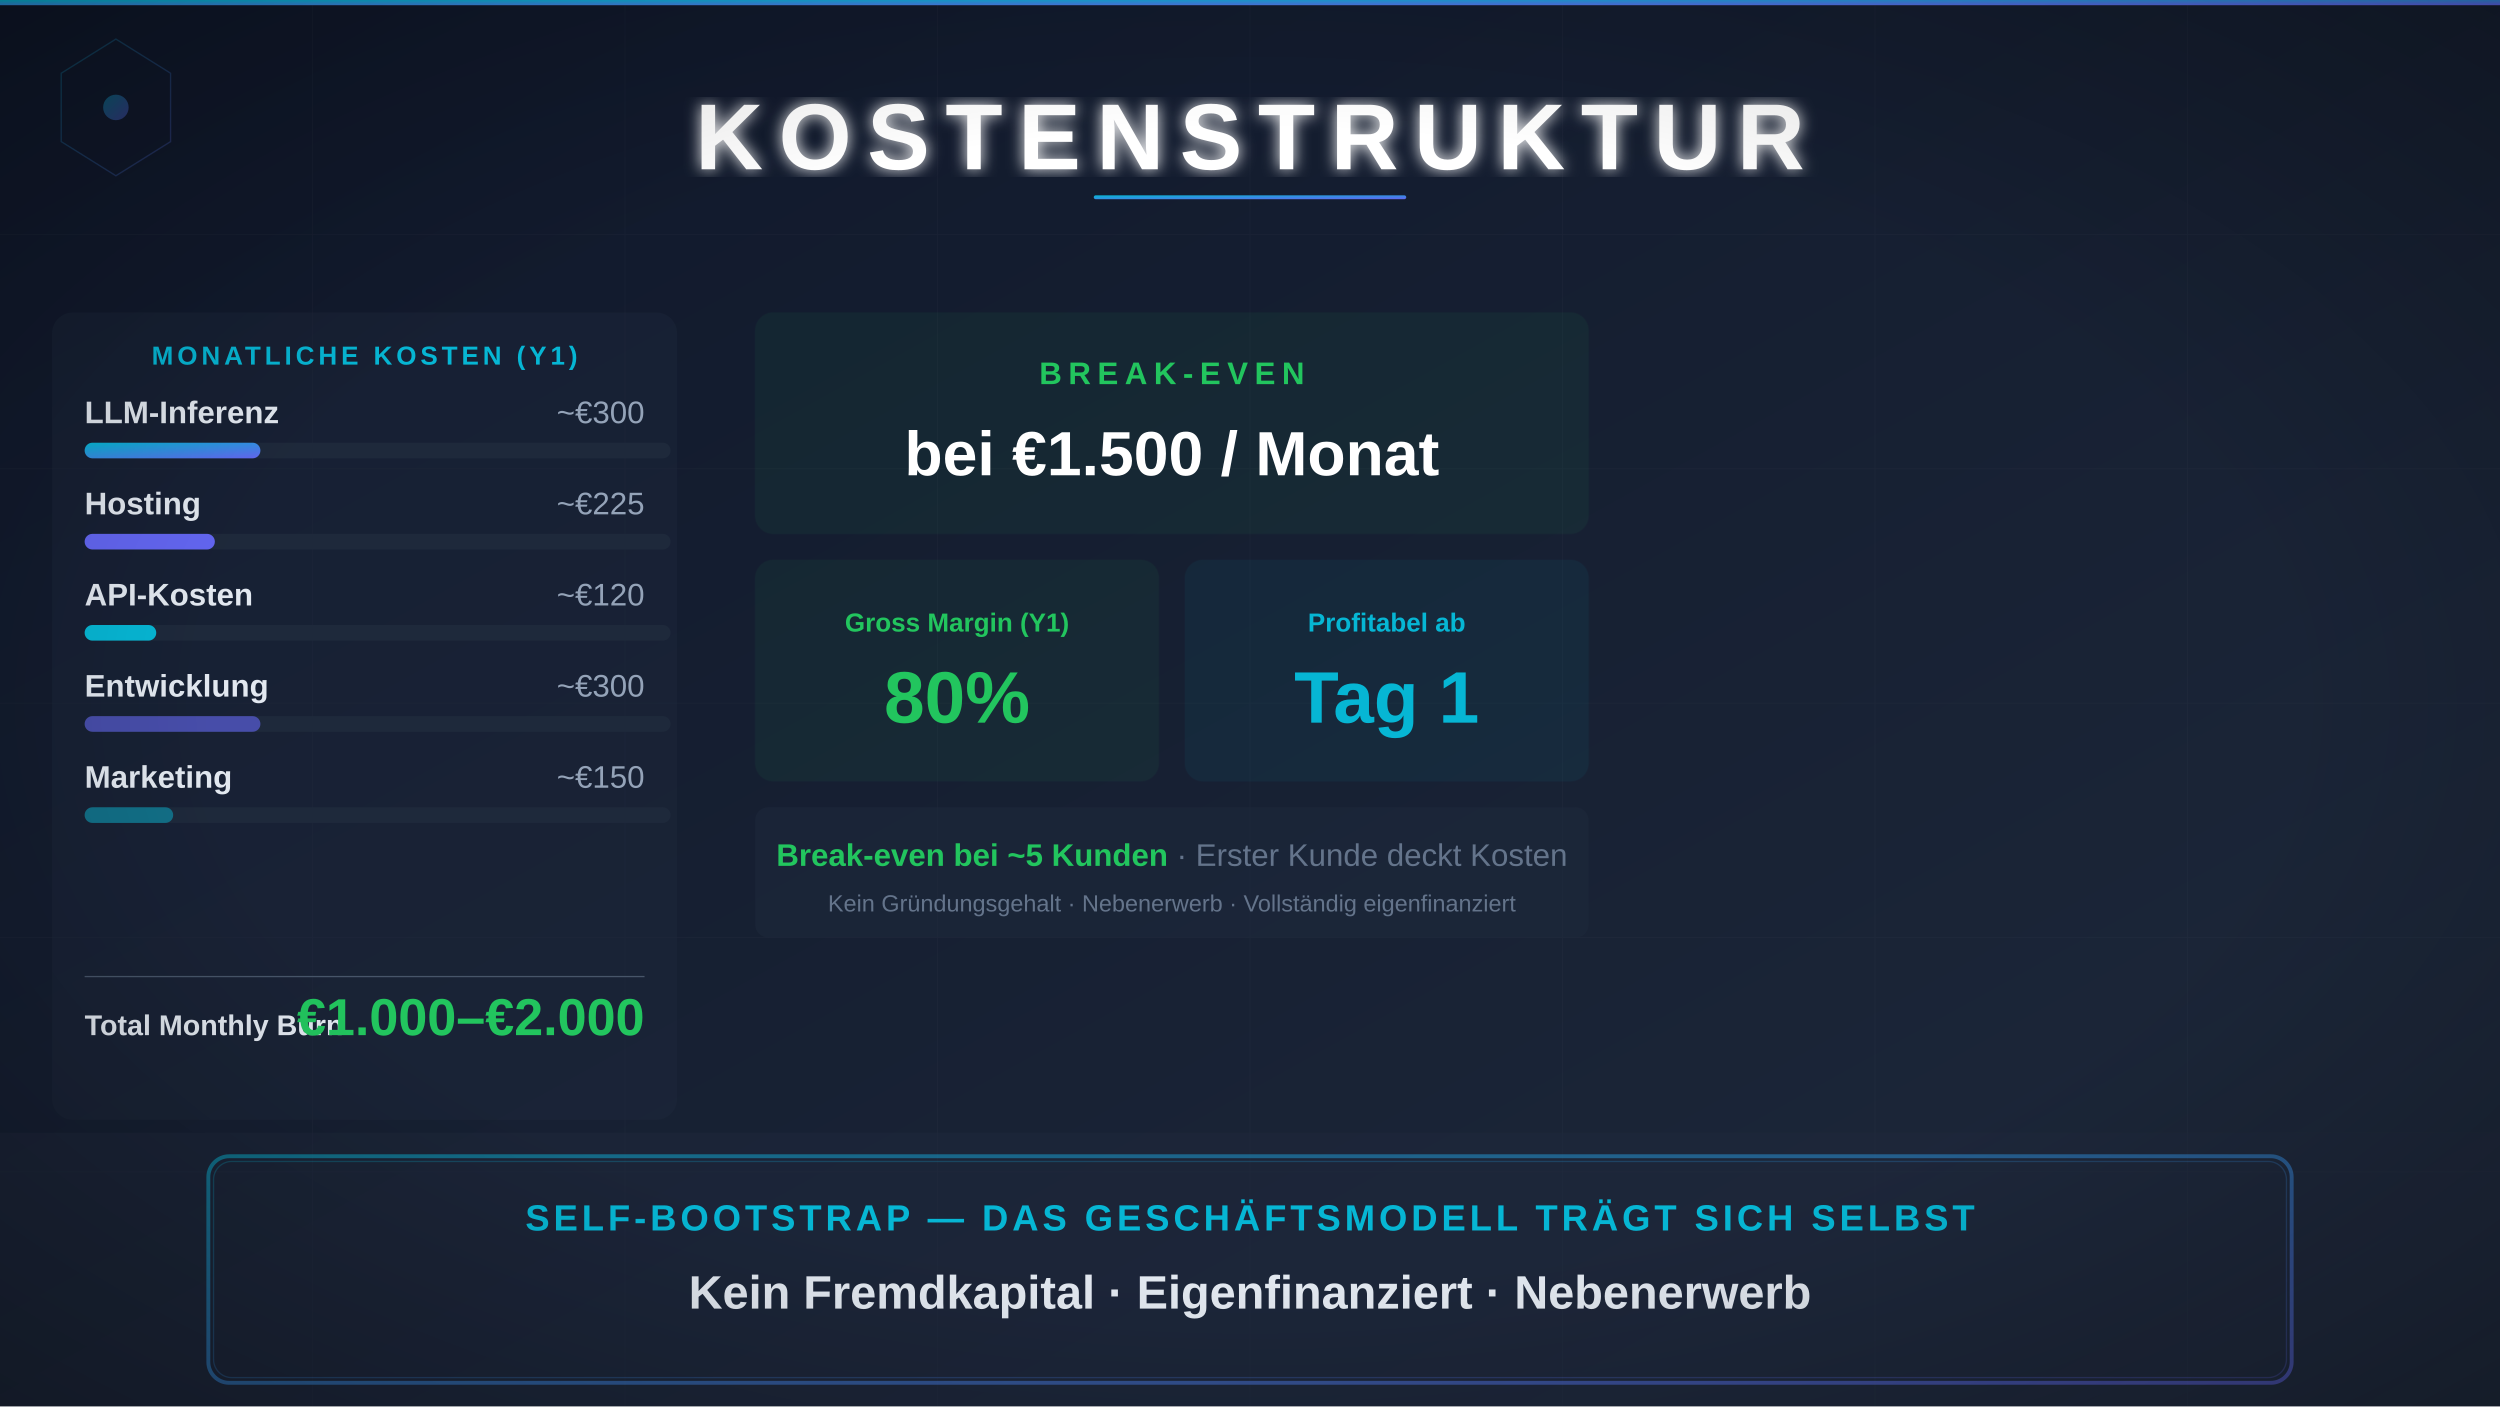
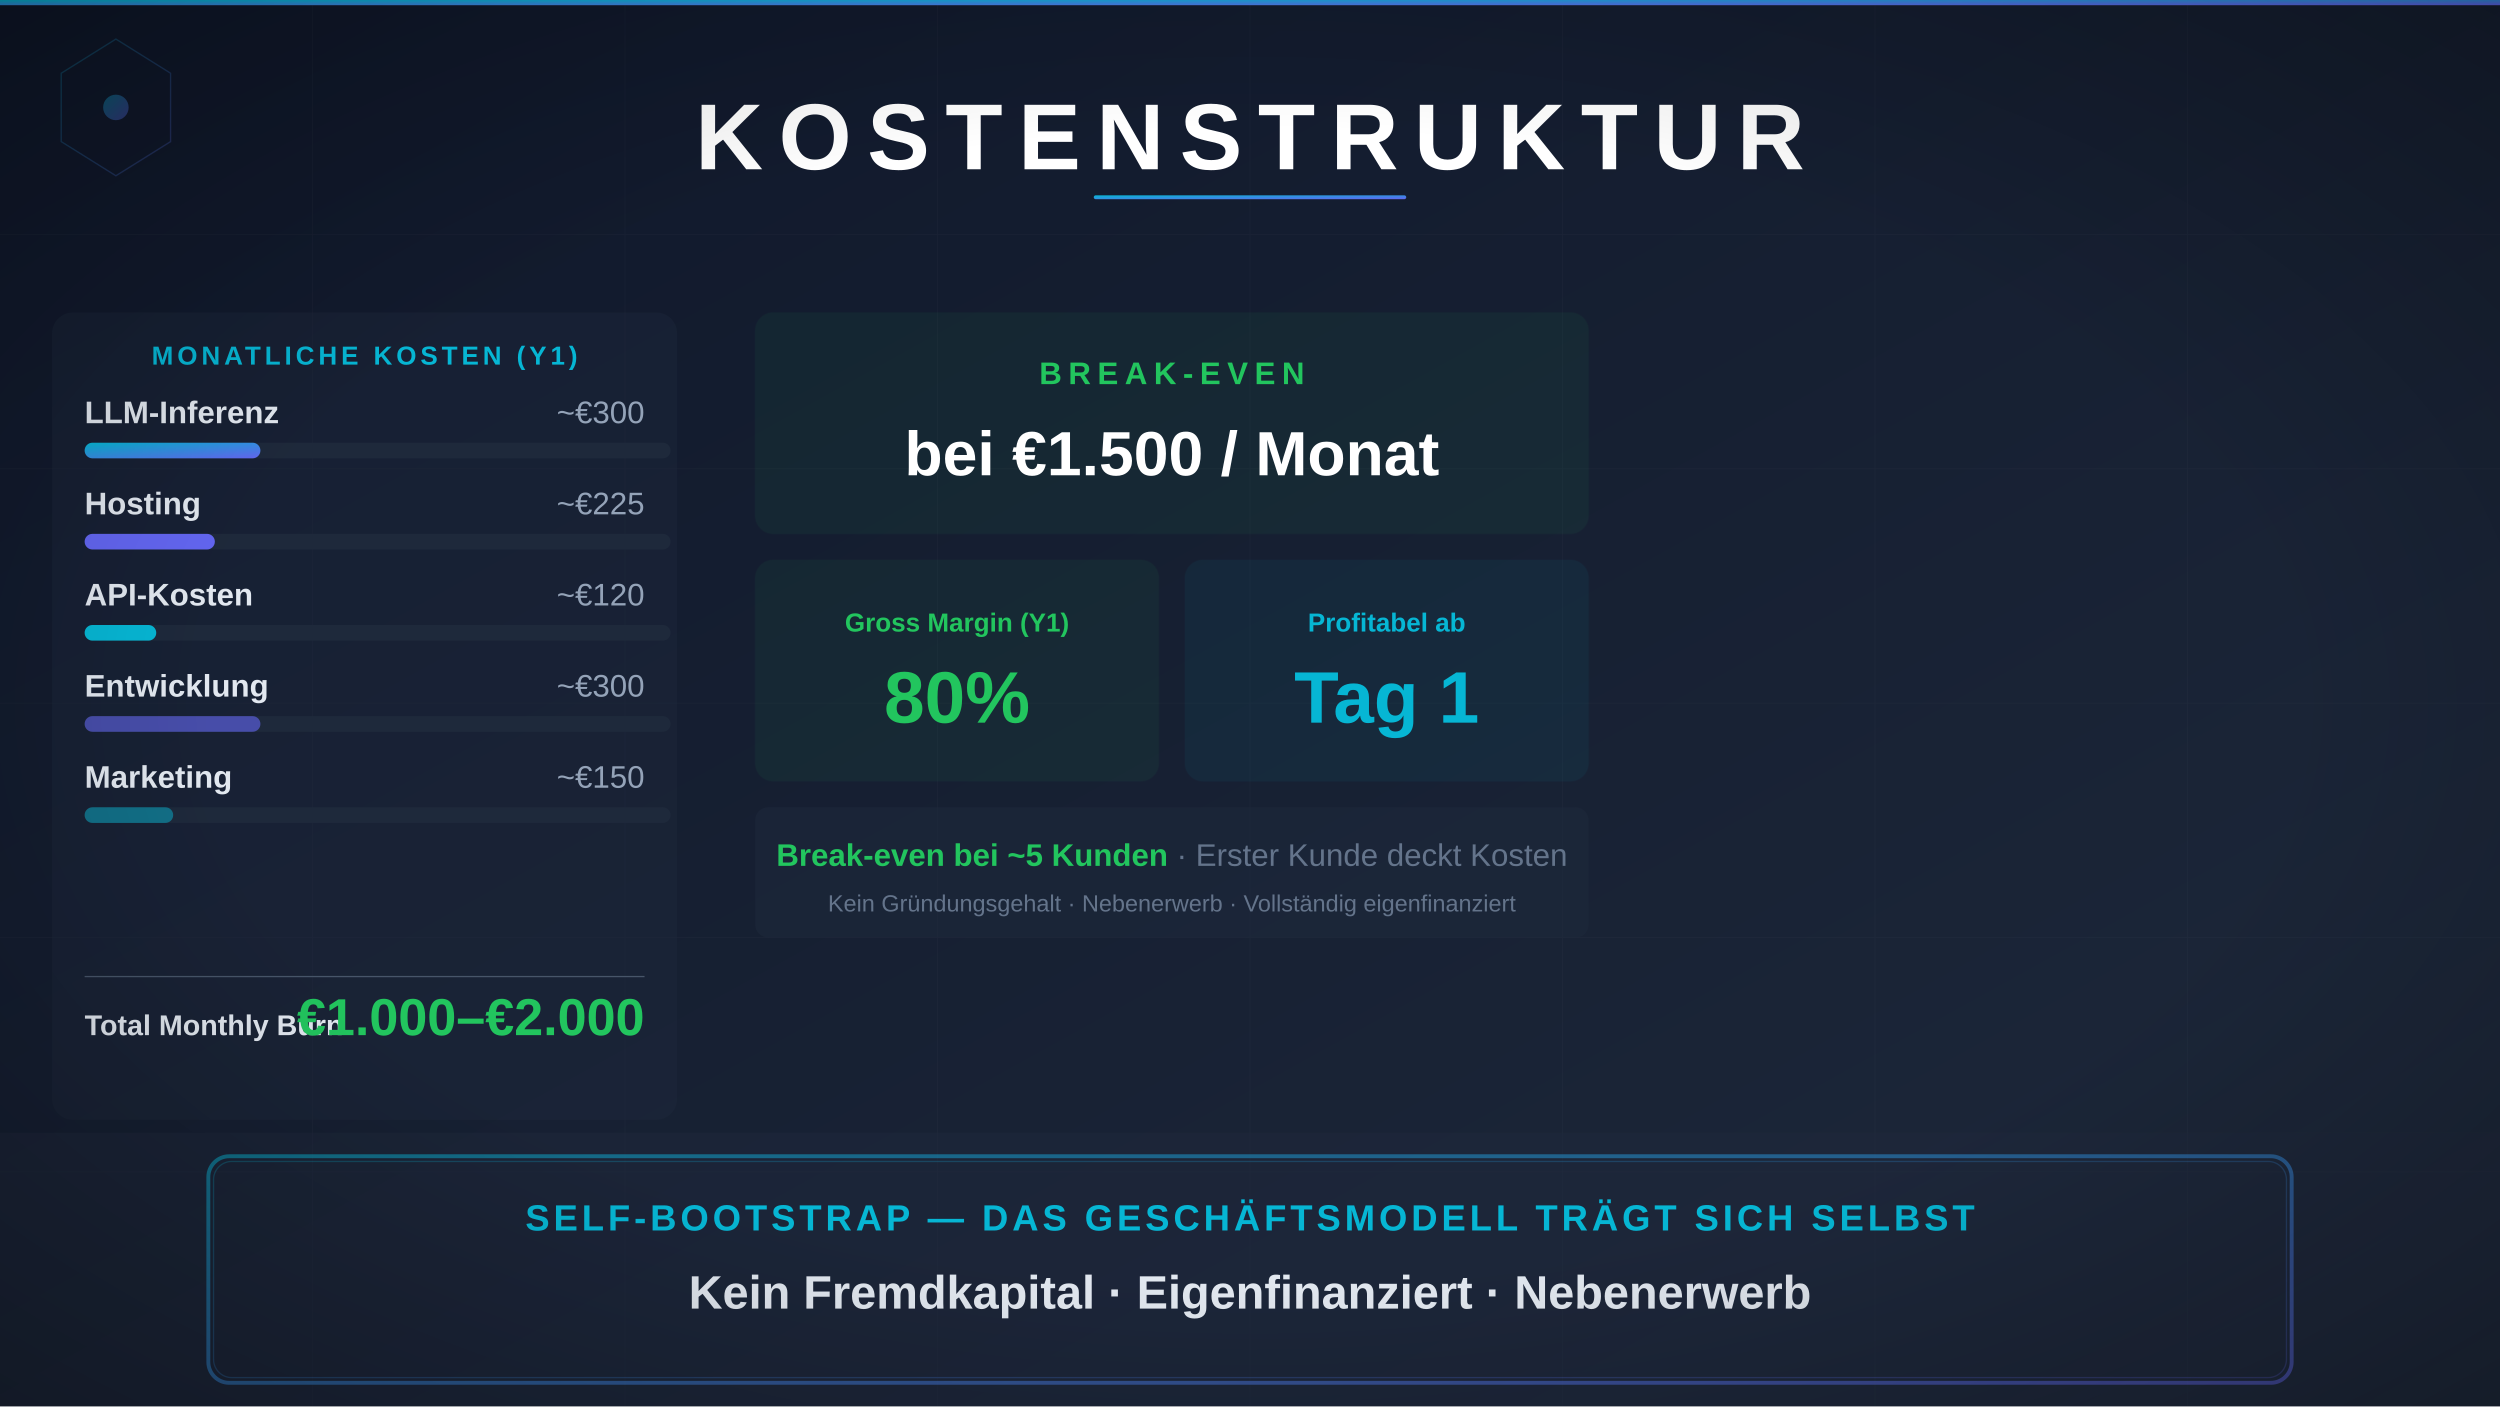
<svg xmlns="http://www.w3.org/2000/svg" viewBox="0 0 1920 1080" width="1920" height="1080">
  <defs>
    <linearGradient id="bg" x1="0%" y1="0%" x2="100%" y2="100%">
      <stop offset="0%" stop-color="#0f172a" />
      <stop offset="100%" stop-color="#1e293b" />
    </linearGradient>
    <linearGradient id="accent" x1="0%" y1="0%" x2="100%" y2="100%">
      <stop offset="0%" stop-color="#06b6d4" />
      <stop offset="100%" stop-color="#6366f1" />
    </linearGradient>
    <filter id="glow">
      <feGaussianBlur stdDeviation="6" result="b" />
      <feMerge>
        <feMergeNode in="b" />
        <feMergeNode in="SourceGraphic" />
      </feMerge>
    </filter>
    <radialGradient id="vignette" cx="50%" cy="50%" r="75%">
      <stop offset="55%" stop-color="#000" stop-opacity="0" />
      <stop offset="100%" stop-color="#000" stop-opacity="0.35" />
    </radialGradient>
  </defs>
  <rect width="1920" height="1080" fill="url(#bg)" />
  <g opacity="0.03" stroke="#ffffff" stroke-width="0.5">
    <line x1="0" y1="180" x2="1920" y2="180" />
    <line x1="0" y1="360" x2="1920" y2="360" />
    <line x1="0" y1="540" x2="1920" y2="540" />
    <line x1="0" y1="720" x2="1920" y2="720" />
    <line x1="0" y1="900" x2="1920" y2="900" />
    <line x1="240" y1="0" x2="240" y2="1080" />
    <line x1="480" y1="0" x2="480" y2="1080" />
    <line x1="720" y1="0" x2="720" y2="1080" />
    <line x1="960" y1="0" x2="960" y2="1080" />
    <line x1="1200" y1="0" x2="1200" y2="1080" />
    <line x1="1440" y1="0" x2="1440" y2="1080" />
    <line x1="1680" y1="0" x2="1680" y2="1080" />
  </g>
  <rect x="0" y="0" width="1920" height="4" fill="url(#accent)" />
  <g transform="translate(40, 30) scale(0.35)">
    <polygon points="140,0 260,75 260,225 140,300 20,225 20,75" fill="none" stroke="url(#accent)" stroke-width="3" opacity="0.25" />
    <circle cx="140" cy="150" r="28" fill="url(#accent)" opacity="0.4" />
  </g>
-   <text x="960" y="130" font-family="'Segoe UI','Helvetica Neue',Arial,sans-serif" font-size="72" font-weight="700" fill="#ffffff" letter-spacing="12" text-anchor="middle" filter="url(#glow)">KOSTENSTRUKTUR</text>
+   <text x="960" y="130" font-family="'Segoe UI','Helvetica Neue',Arial,sans-serif" font-size="72" font-weight="700" fill="#ffffff" letter-spacing="12" text-anchor="middle">KOSTENSTRUKTUR</text>
  <rect x="840" y="150" width="240" height="3" fill="url(#accent)" rx="1.5" />
  <rect x="40" y="240" width="480" height="620" rx="16" fill="#1e293b" opacity="0.4" />
  <text x="280" y="280" font-family="'Segoe UI',Arial,sans-serif" font-size="20" font-weight="600" fill="#06b6d4" letter-spacing="3" text-anchor="middle">MONATLICHE KOSTEN (Y1)</text>
  <text x="65" y="325" font-family="'Segoe UI',Arial,sans-serif" font-size="24" font-weight="600" fill="#e2e8f0">LLM-Inferenz</text>
  <text x="495" y="325" font-family="'Segoe UI',Arial,sans-serif" font-size="24" fill="#94a3b8" text-anchor="end">~€300</text>
  <rect x="65" y="340" width="450" height="12" rx="6" fill="#1e293b" />
  <rect x="65" y="340" width="135" height="12" rx="6" fill="url(#accent)" />
  <text x="65" y="395" font-family="'Segoe UI',Arial,sans-serif" font-size="24" font-weight="600" fill="#e2e8f0">Hosting</text>
  <text x="495" y="395" font-family="'Segoe UI',Arial,sans-serif" font-size="24" fill="#94a3b8" text-anchor="end">~€225</text>
  <rect x="65" y="410" width="450" height="12" rx="6" fill="#1e293b" />
  <rect x="65" y="410" width="100" height="12" rx="6" fill="#6366f1" />
  <text x="65" y="465" font-family="'Segoe UI',Arial,sans-serif" font-size="24" font-weight="600" fill="#e2e8f0">API-Kosten</text>
  <text x="495" y="465" font-family="'Segoe UI',Arial,sans-serif" font-size="24" fill="#94a3b8" text-anchor="end">~€120</text>
  <rect x="65" y="480" width="450" height="12" rx="6" fill="#1e293b" />
  <rect x="65" y="480" width="55" height="12" rx="6" fill="#06b6d4" />
  <text x="65" y="535" font-family="'Segoe UI',Arial,sans-serif" font-size="24" font-weight="600" fill="#e2e8f0">Entwicklung</text>
  <text x="495" y="535" font-family="'Segoe UI',Arial,sans-serif" font-size="24" fill="#94a3b8" text-anchor="end">~€300</text>
  <rect x="65" y="550" width="450" height="12" rx="6" fill="#1e293b" />
  <rect x="65" y="550" width="135" height="12" rx="6" fill="#6366f1" opacity="0.6" />
  <text x="65" y="605" font-family="'Segoe UI',Arial,sans-serif" font-size="24" font-weight="600" fill="#e2e8f0">Marketing</text>
  <text x="495" y="605" font-family="'Segoe UI',Arial,sans-serif" font-size="24" fill="#94a3b8" text-anchor="end">~€150</text>
  <rect x="65" y="620" width="450" height="12" rx="6" fill="#1e293b" />
  <rect x="65" y="620" width="68" height="12" rx="6" fill="#06b6d4" opacity="0.5" />
  <line x1="65" y1="750" x2="495" y2="750" stroke="#475569" stroke-width="1" />
  <text x="65" y="795" font-family="'Segoe UI',Arial,sans-serif" font-size="22" font-weight="600" fill="#e2e8f0">Total Monthly Burn</text>
  <text x="495" y="795" font-family="'Segoe UI',Arial,sans-serif" font-size="40" font-weight="700" fill="#22c55e" text-anchor="end">€1.000–€2.000</text>
  <rect x="580" y="240" width="640" height="170" rx="14" fill="#22c55e" opacity="0.06" stroke="#22c55e" stroke-width="1" stroke-opacity="0.3" />
  <text x="900" y="295" font-family="'Segoe UI',Arial,sans-serif" font-size="24" font-weight="600" fill="#22c55e" letter-spacing="5" text-anchor="middle">BREAK-EVEN</text>
  <text x="900" y="365" font-family="'Segoe UI',Arial,sans-serif" font-size="48" font-weight="700" fill="#ffffff" text-anchor="middle">bei €1.500 / Monat</text>
  <rect x="580" y="430" width="310" height="170" rx="14" fill="#22c55e" opacity="0.06" stroke="#22c55e" stroke-width="1" stroke-opacity="0.3" />
  <text x="735" y="485" font-family="'Segoe UI',Arial,sans-serif" font-size="20" font-weight="600" fill="#22c55e" text-anchor="middle">Gross Margin (Y1)</text>
  <text x="735" y="555" font-family="'Segoe UI',Arial,sans-serif" font-size="56" font-weight="700" fill="#22c55e" text-anchor="middle">80%</text>
  <rect x="910" y="430" width="310" height="170" rx="14" fill="#06b6d4" opacity="0.06" stroke="#06b6d4" stroke-width="1" stroke-opacity="0.3" />
  <text x="1065" y="485" font-family="'Segoe UI',Arial,sans-serif" font-size="20" font-weight="600" fill="#06b6d4" text-anchor="middle">Profitabel ab</text>
  <text x="1065" y="555" font-family="'Segoe UI',Arial,sans-serif" font-size="56" font-weight="700" fill="#06b6d4" text-anchor="middle">Tag 1</text>
  <rect x="580" y="620" width="640" height="100" rx="10" fill="#1e293b" opacity="0.5" />
  <text x="900" y="665" font-family="'Segoe UI',Arial,sans-serif" font-size="24" fill="#e2e8f0" text-anchor="middle">
    <tspan font-weight="700" fill="#22c55e">Break-even bei ~5 Kunden</tspan>
    <tspan fill="#64748b"> · Erster Kunde deckt Kosten</tspan>
  </text>
  <text x="900" y="700" font-family="'Segoe UI',Arial,sans-serif" font-size="18" fill="#64748b" text-anchor="middle">Kein Gründungsgehalt · Nebenerwerb · Vollständig eigenfinanziert</text>
  <rect x="0" y="870" width="1920" height="210" fill="#1e293b" opacity="0.45" />
  <rect x="160" y="888" width="1600" height="174" rx="16" fill="none" stroke="url(#accent)" stroke-width="3" opacity="0.5" />
  <rect x="164" y="892" width="1592" height="166" rx="14" fill="none" stroke="url(#accent)" stroke-width="1" opacity="0.25" />
  <text x="960" y="945" font-family="'Segoe UI',Arial,sans-serif" font-size="28" font-weight="600" fill="#06b6d4" letter-spacing="3" text-anchor="middle">SELF-BOOTSTRAP — DAS GESCHÄFTSMODELL TRÄGT SICH SELBST</text>
  <text x="960" y="1005" font-family="'Segoe UI',Arial,sans-serif" font-size="36" font-weight="700" fill="#e2e8f0" text-anchor="middle">Kein Fremdkapital · Eigenfinanziert · Nebenerwerb</text>
  <rect width="1920" height="1080" fill="url(#vignette)" pointer-events="none" />
</svg>
